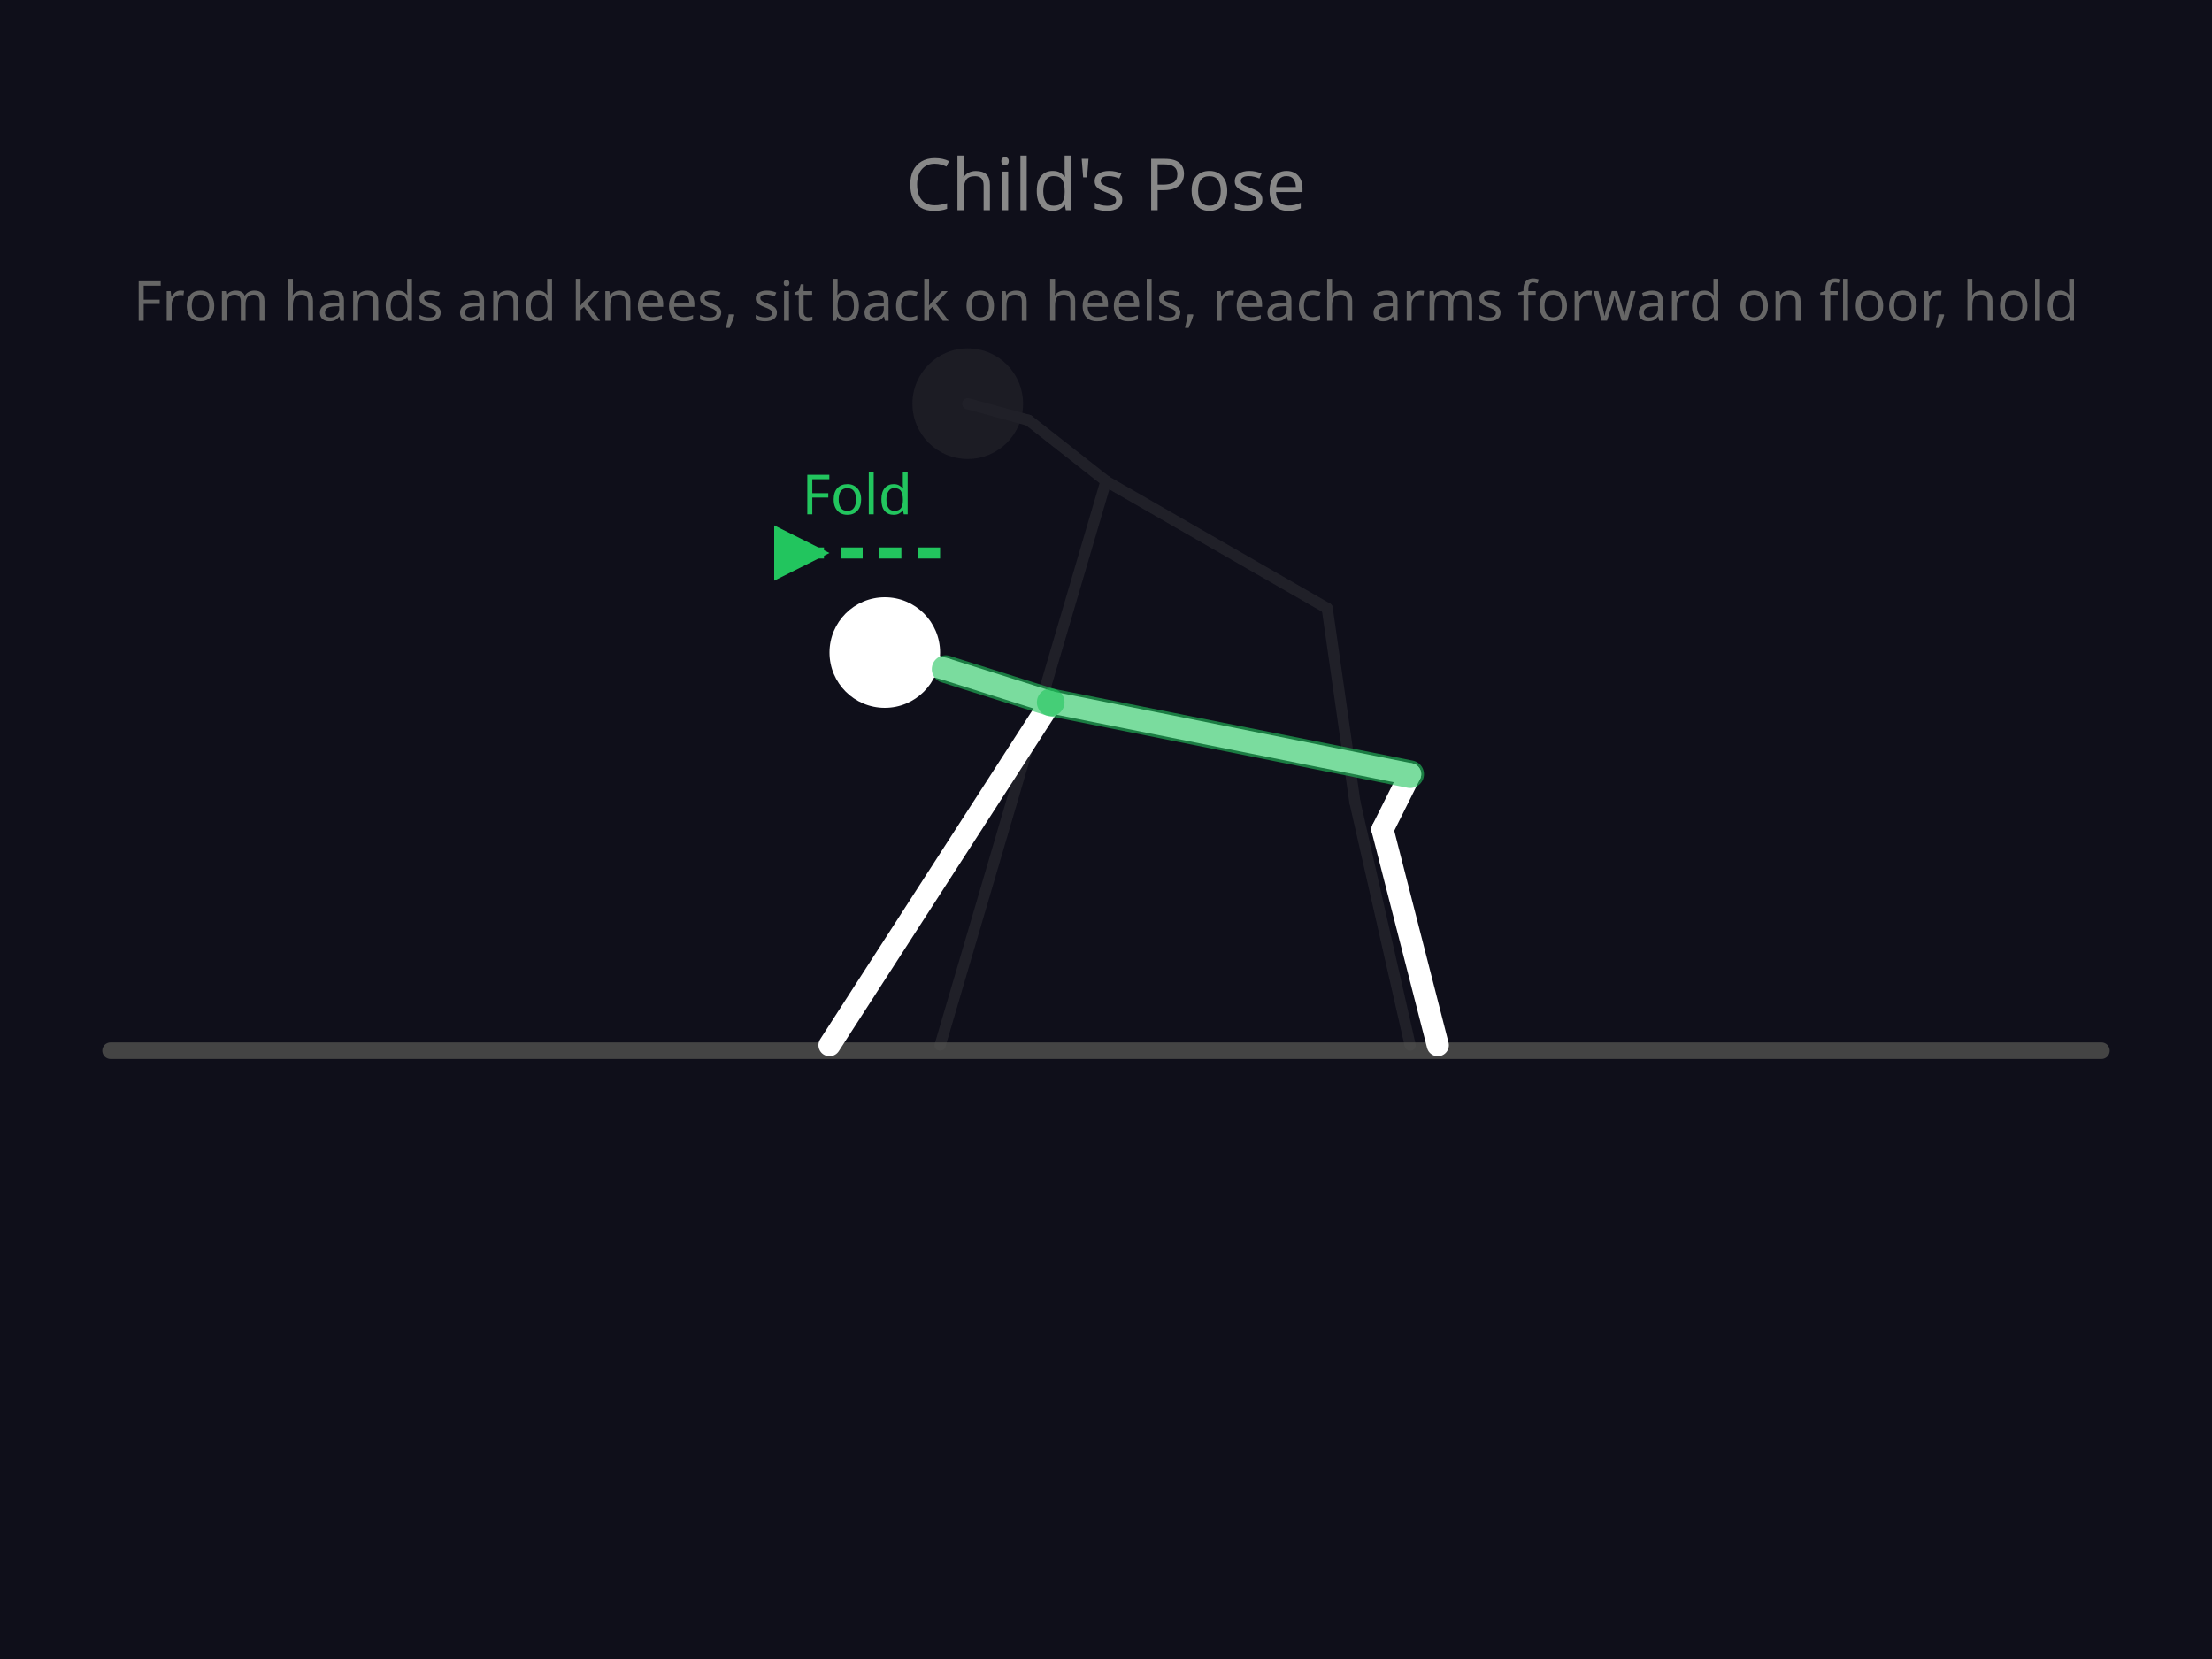
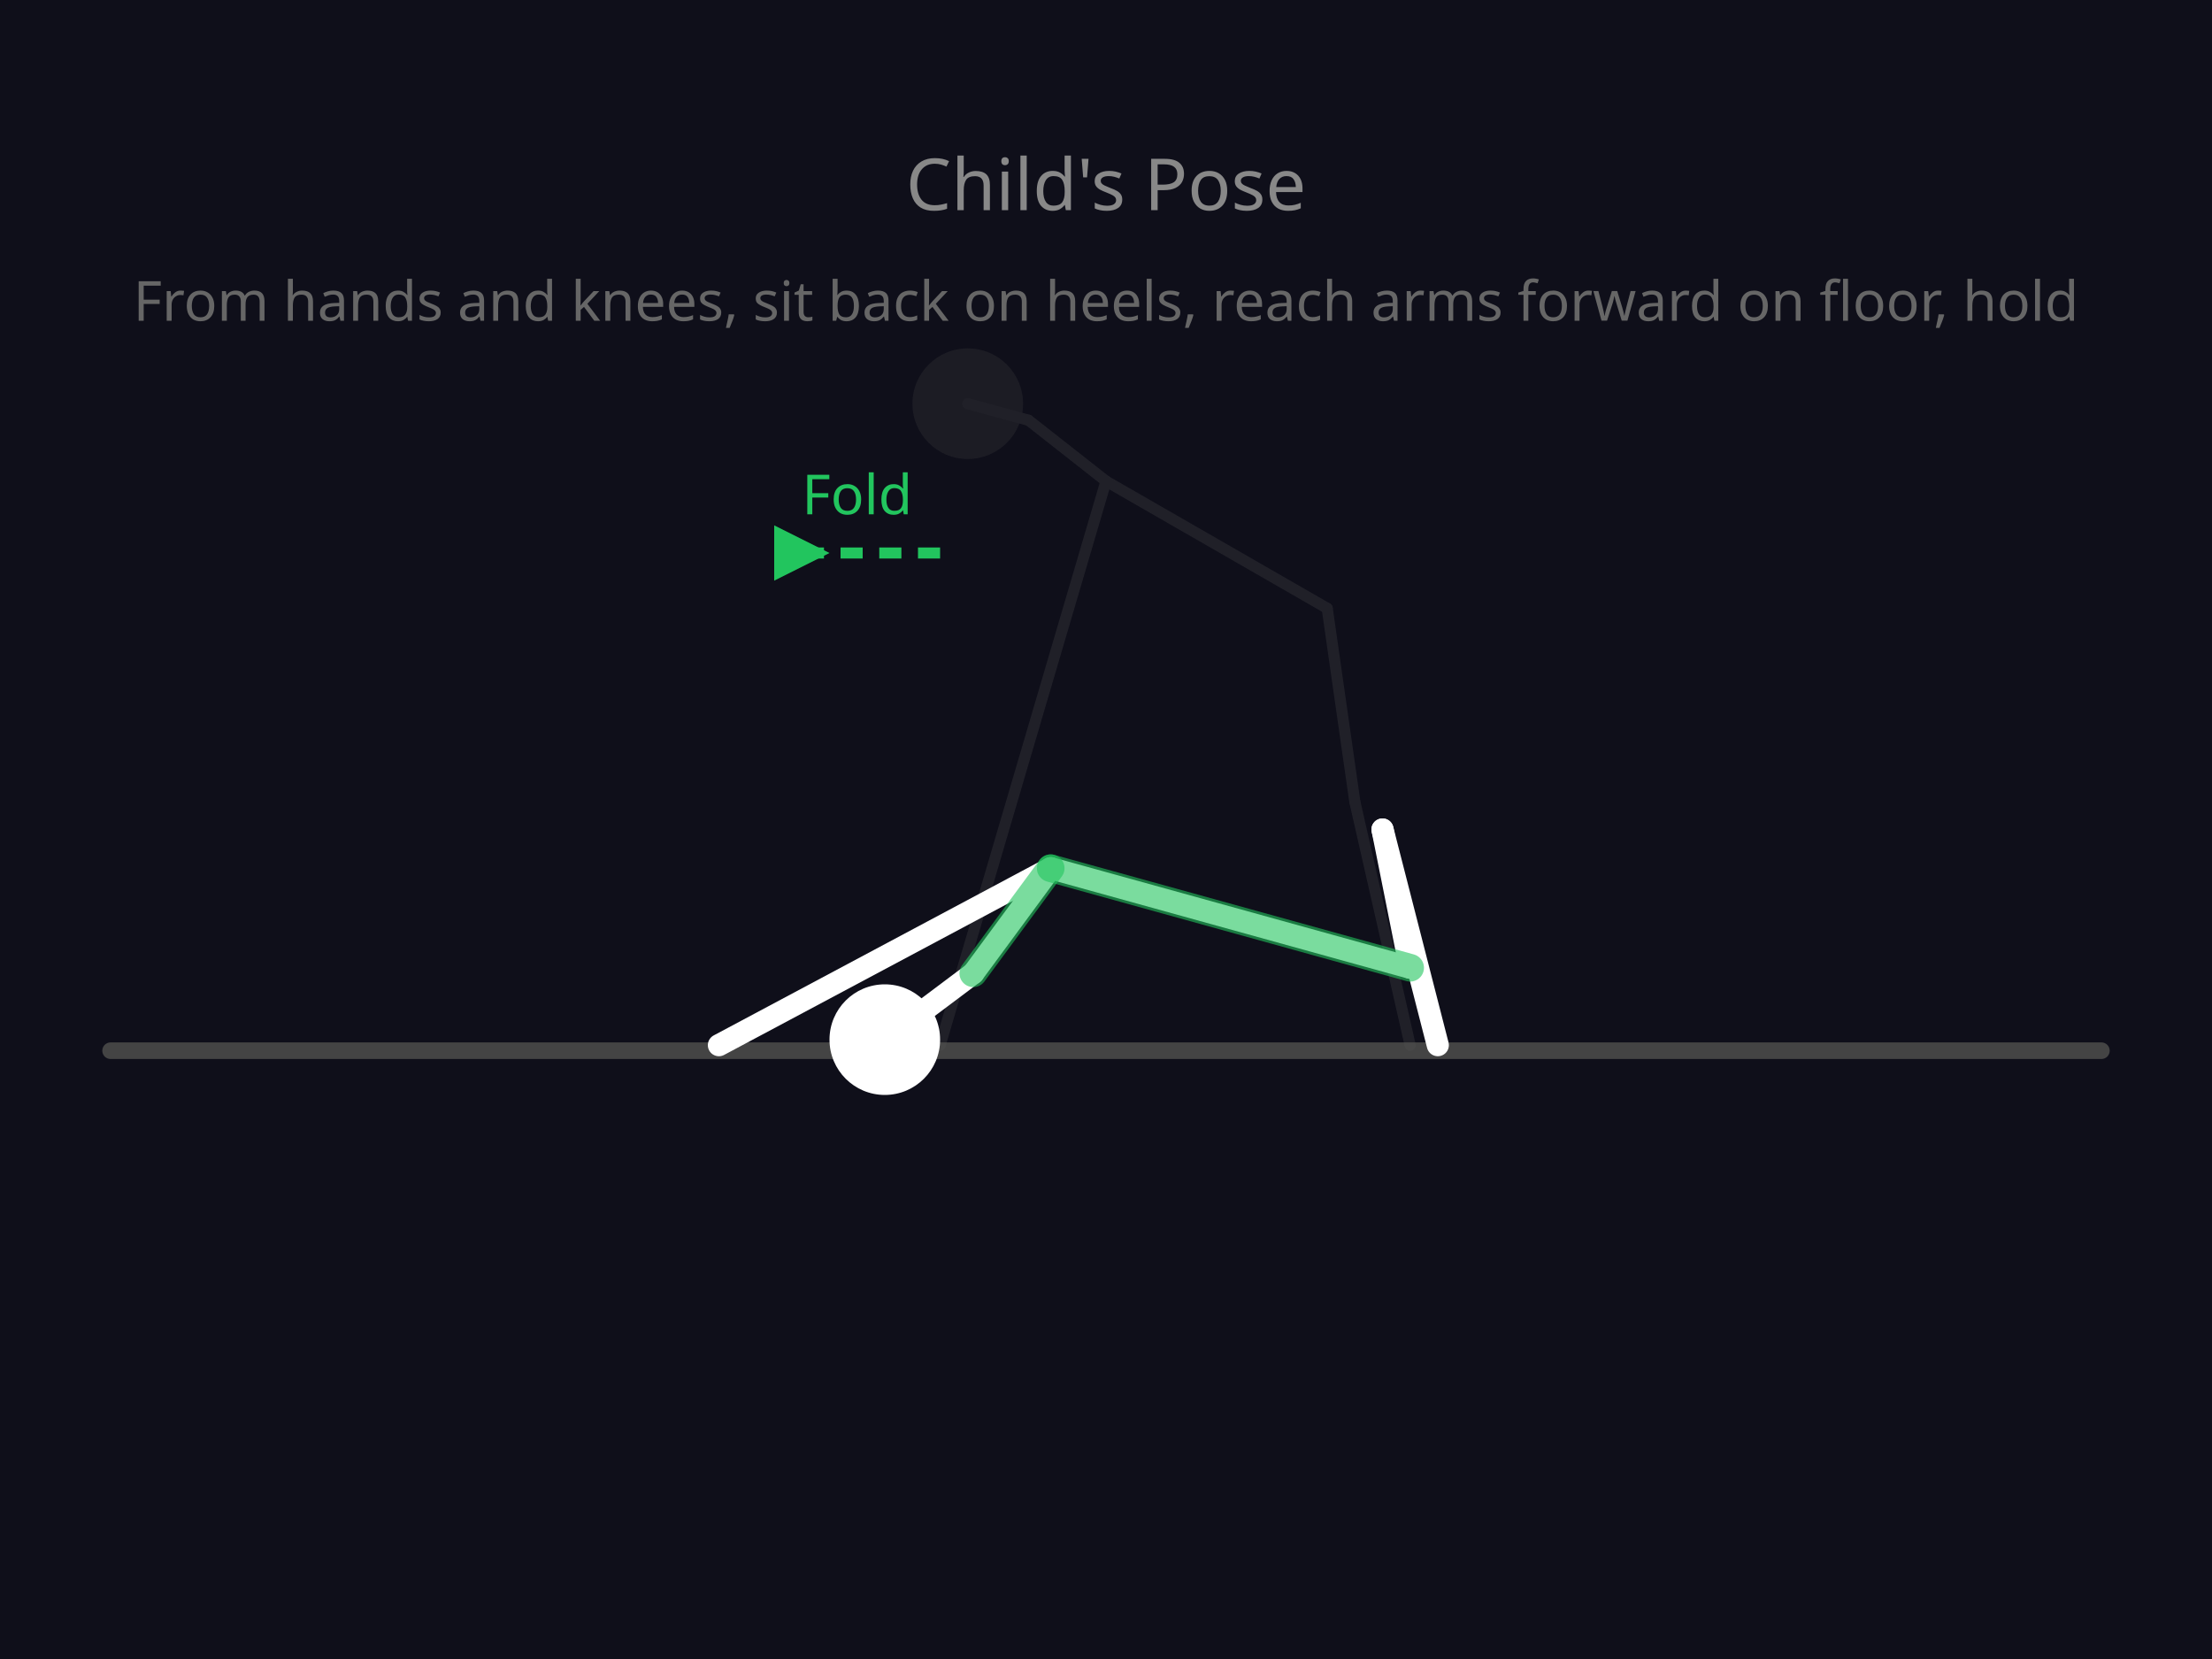
<svg xmlns="http://www.w3.org/2000/svg" viewBox="0 0 400 300">
  <rect width="400" height="300" fill="#0f0f1a" />
  <line x1="20" y1="190" x2="380" y2="190" stroke="#444" stroke-width="3" stroke-linecap="round" />
  <text x="200" y="38" fill="#888" font-size="13" font-family="sans-serif" text-anchor="middle">Child's Pose</text>
  <text x="200" y="58" fill="#666" font-size="10" font-family="sans-serif" text-anchor="middle">From hands and knees, sit back on heels, reach arms forward on floor, hold</text>
  <g stroke="#555" stroke-width="2" fill="none" stroke-linecap="round" stroke-linejoin="round" opacity="0.25">
    <circle cx="175" cy="73" r="10" fill="#444" stroke="none" />
    <line x1="175" y1="73" x2="186" y2="76" />
    <line x1="186" y1="76" x2="200" y2="87" />
    <line x1="200" y1="87" x2="240" y2="110" />
    <line x1="200" y1="87" x2="170" y2="189" />
    <line x1="240" y1="110" x2="245" y2="145" />
    <line x1="245" y1="145" x2="255" y2="189" />
  </g>
  <g stroke="#FFF" stroke-width="4" fill="none" stroke-linecap="round" stroke-linejoin="round">
-     <circle cx="160" cy="118" r="10" fill="#FFF" stroke="none" />
-     <line x1="160" y1="118" x2="171" y2="121" />
-     <line x1="171" y1="121" x2="190" y2="127" />
-     <line x1="190" y1="127" x2="255" y2="140" />
-     <line x1="190" y1="127" x2="150" y2="189" />
-     <line x1="255" y1="140" x2="250" y2="150" />
+     <circle cx="160" cy="188" r="10" fill="#FFF" stroke="none" />
+     <line x1="160" y1="188" x2="176" y2="176" />
+     <line x1="176" y1="176" x2="190" y2="157" />
+     <line x1="190" y1="157" x2="255" y2="175" />
+     <line x1="190" y1="157" x2="130" y2="189" />
+     <line x1="255" y1="175" x2="250" y2="150" />
    <line x1="250" y1="150" x2="260" y2="189" />
-     <line x1="171" y1="121" x2="190" y2="127" stroke="#22C55E" stroke-width="5" opacity="0.6" />
-     <line x1="190" y1="127" x2="255" y2="140" stroke="#22C55E" stroke-width="5" opacity="0.6" />
+     <line x1="176" y1="176" x2="190" y2="157" stroke="#22C55E" stroke-width="5" opacity="0.6" />
+     <line x1="190" y1="157" x2="255" y2="175" stroke="#22C55E" stroke-width="5" opacity="0.6" />
  </g>
  <line x1="170" y1="100" x2="140" y2="100" stroke="#22C55E" stroke-width="2" stroke-dasharray="4,3" />
  <polygon points="140,95 150,100 140,105" fill="#22C55E" />
  <text x="155" y="93" fill="#22C55E" font-size="10" text-anchor="middle" font-family="sans-serif">Fold</text>
</svg>
